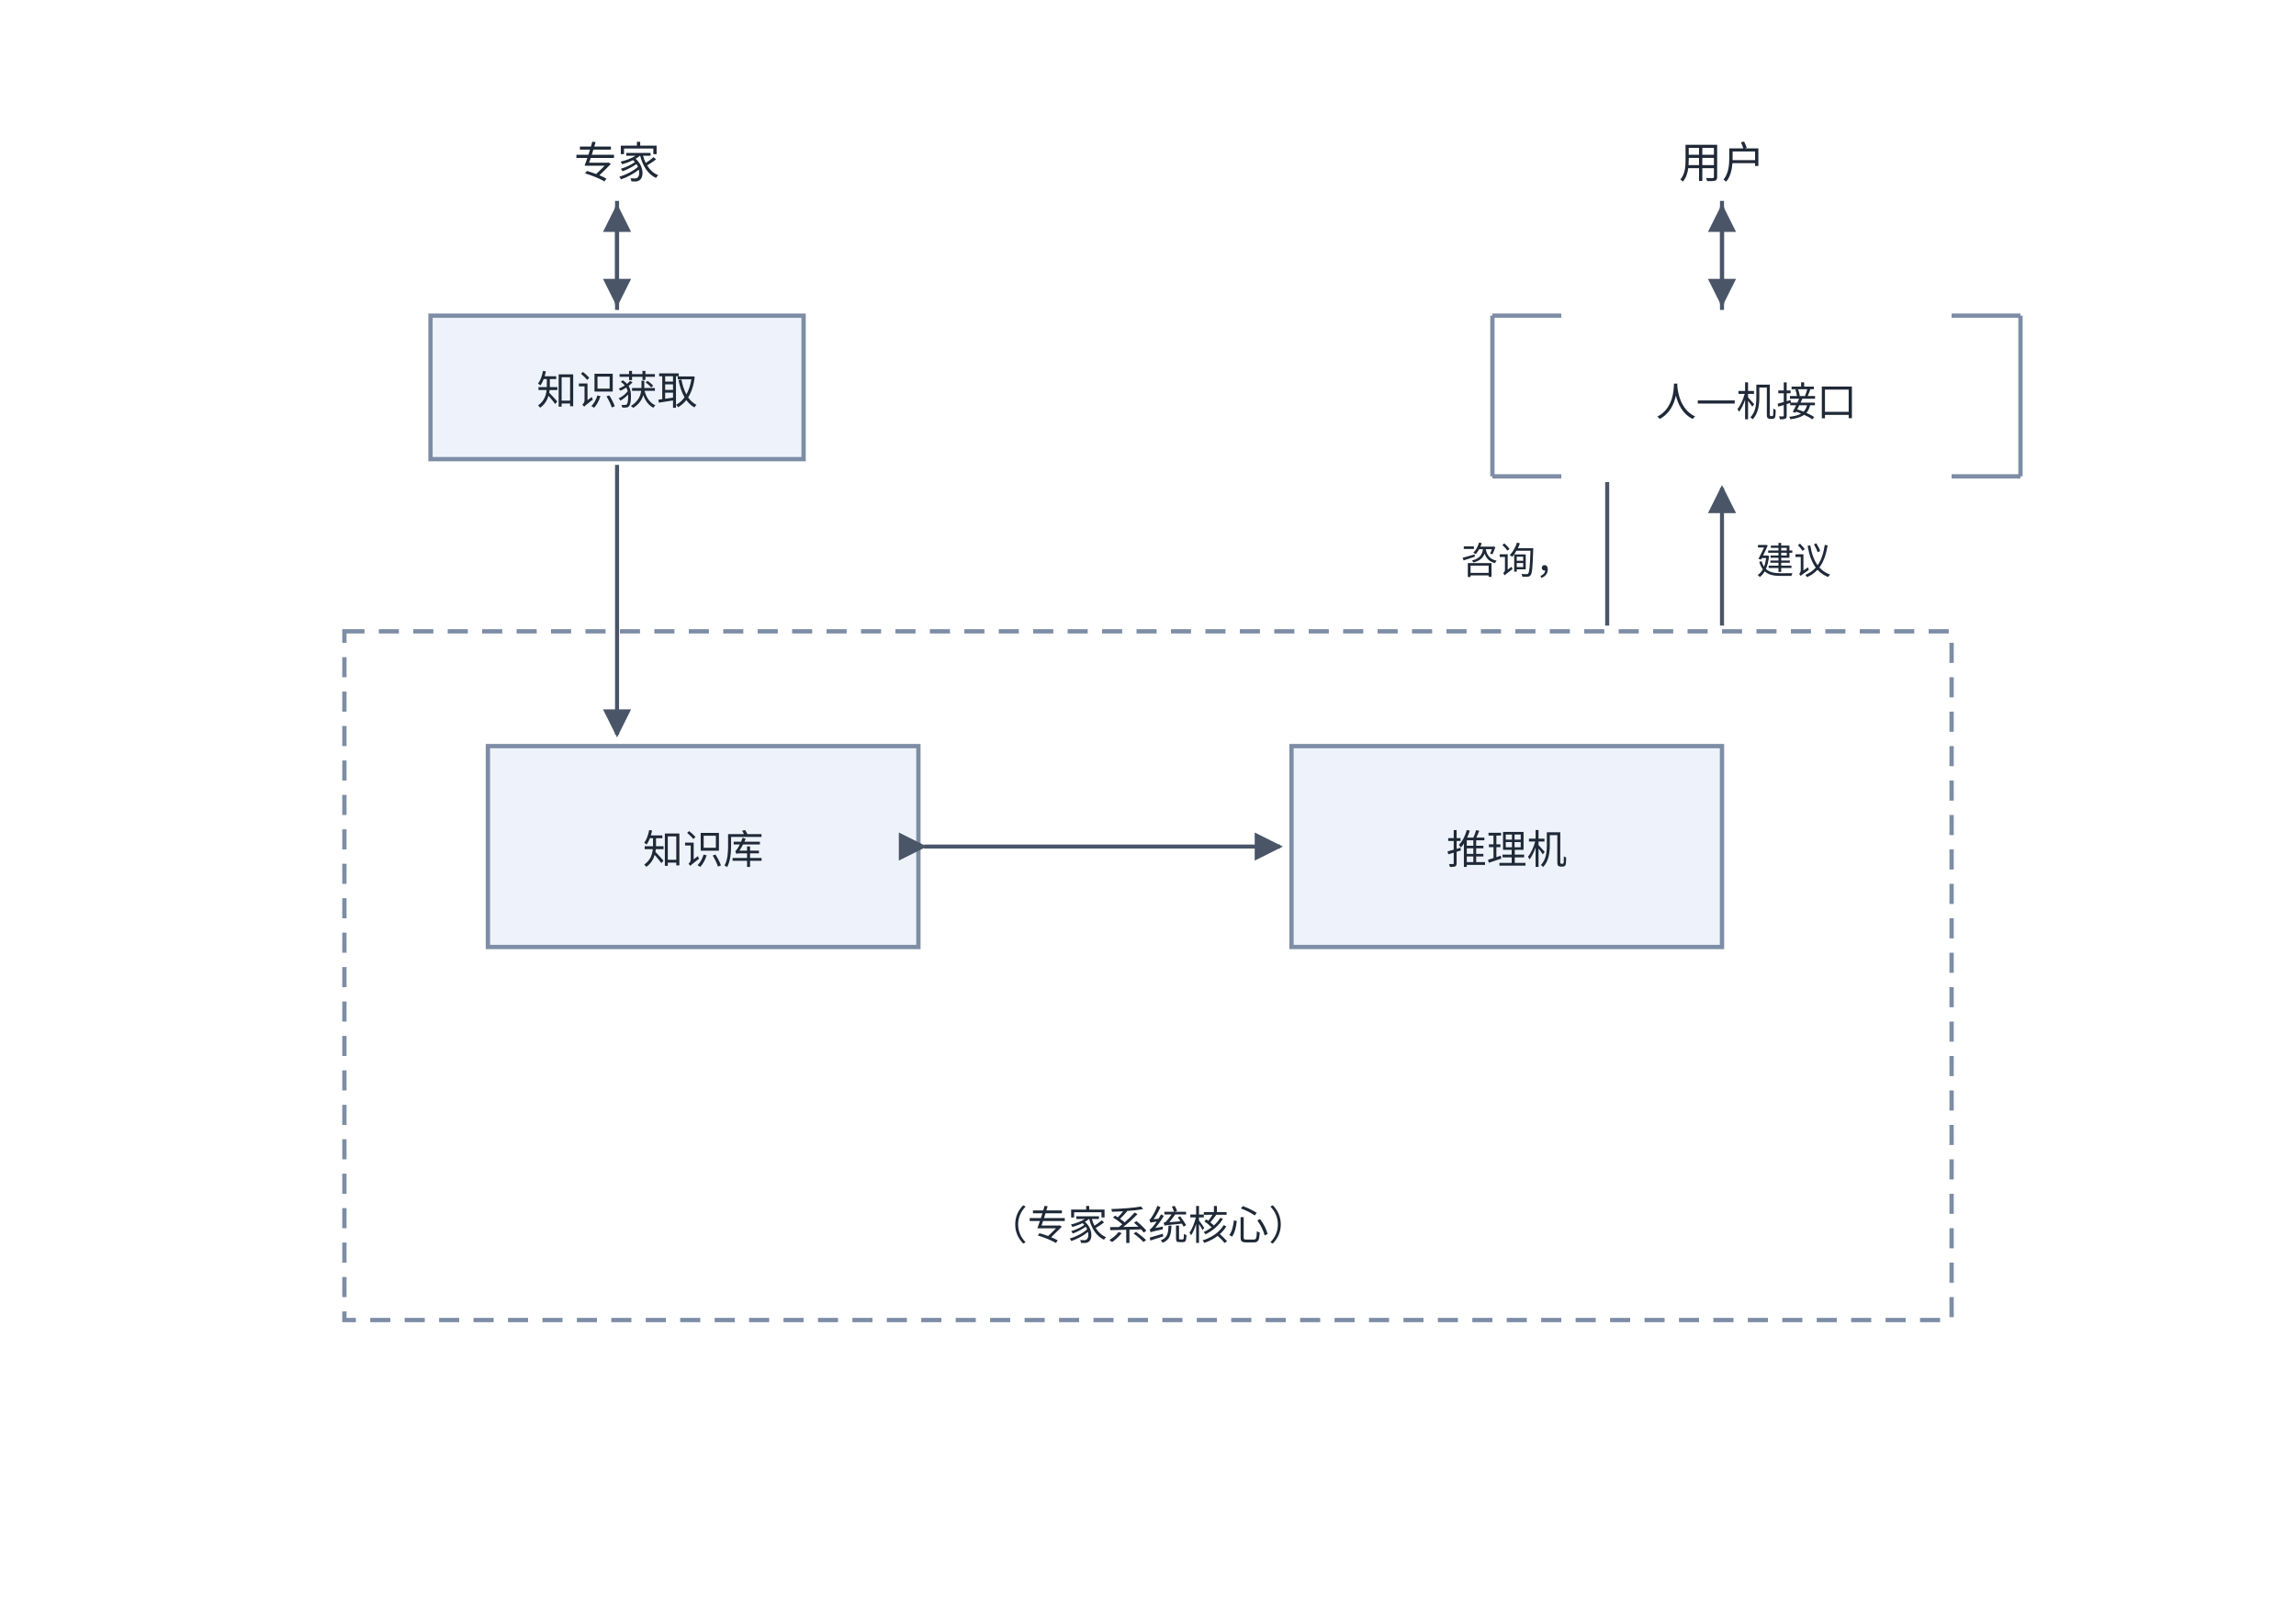
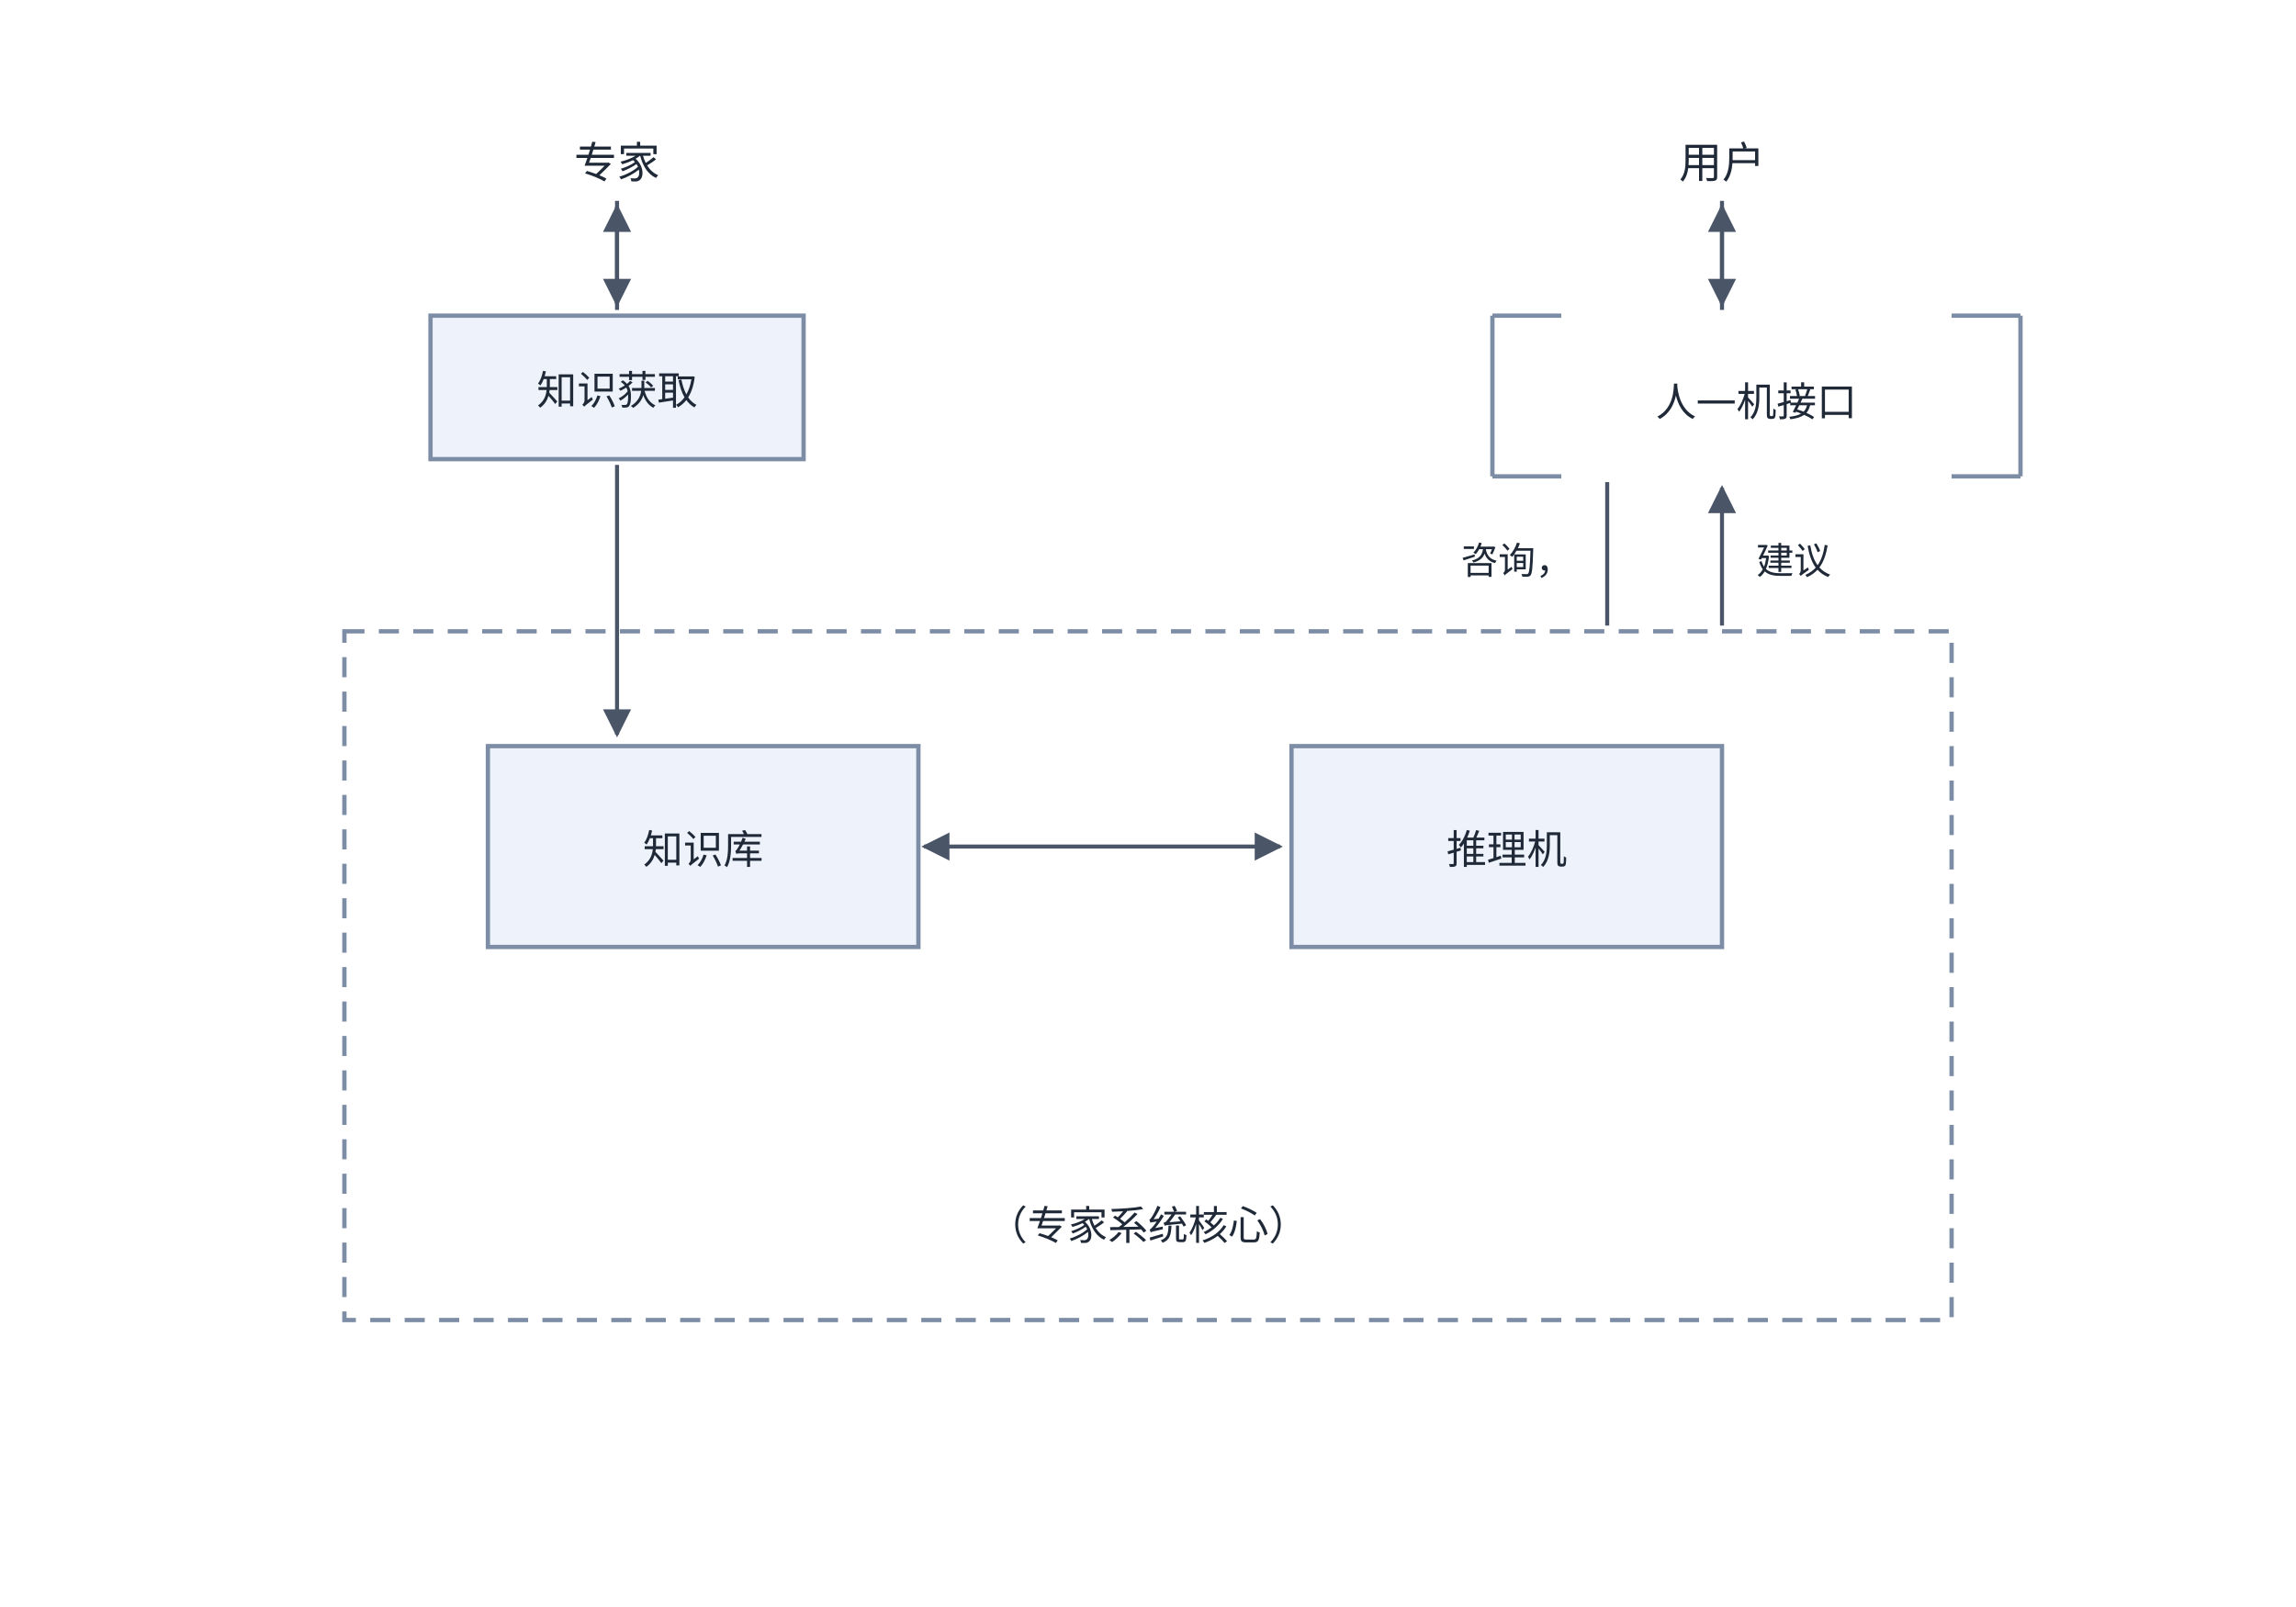
<svg xmlns="http://www.w3.org/2000/svg" width="800" height="560" viewBox="0 0 800 560" font-family="sans-serif">
  <rect width="800" height="560" fill="#ffffff" />
  <defs>
-     <marker id="arr" viewBox="0 0 10 10" refX="9" refY="5" markerWidth="7" markerHeight="7" orient="auto">
+     <marker id="arr" viewBox="0 0 10 10" refX="9" refY="5" markerWidth="7" markerHeight="7" orient="auto-start-reverse">
      <path d="M 0 0 L 10 5 L 0 10 Z" fill="#4a5568" />
    </marker>
  </defs>
  <text x="215" y="62" text-anchor="middle" font-size="15" fill="#1f2937">专家</text>
  <text x="600" y="62" text-anchor="middle" font-size="15" fill="#1f2937">用户</text>
  <rect x="150" y="110" width="130" height="50" fill="#eef3fb" stroke="#7d8da5" stroke-width="1.5" />
  <text x="215" y="141" text-anchor="middle" font-size="14" fill="#1f2937">知识获取</text>
  <path d="M520 110 h24 M520 166 h24 M680 110 h24 M680 166 h24 M520 110 v56 M704 110 v56" fill="none" stroke="#7d8da5" stroke-width="1.5" />
  <text x="612" y="145" text-anchor="middle" font-size="14" fill="#1f2937">人—机接口</text>
  <rect x="120" y="220" width="560" height="240" fill="none" stroke="#7d8da5" stroke-width="1.5" stroke-dasharray="7 5" />
  <rect x="170" y="260" width="150" height="70" fill="#eef3fb" stroke="#7d8da5" stroke-width="1.5" />
  <text x="245" y="301" text-anchor="middle" font-size="14" fill="#1f2937">知识库</text>
  <rect x="450" y="260" width="150" height="70" fill="#eef3fb" stroke="#7d8da5" stroke-width="1.5" />
  <text x="525" y="301" text-anchor="middle" font-size="14" fill="#1f2937">推理机</text>
  <text x="400" y="432" text-anchor="middle" font-size="14" fill="#1f2937">（专家系统核心）</text>
  <g stroke="#4a5568" stroke-width="1.4" fill="none">
    <line x1="215" y1="70" x2="215" y2="106" marker-end="url(#arr)" />
    <line x1="215" y1="108" x2="215" y2="72" marker-end="url(#arr)" />
    <line x1="600" y1="70" x2="600" y2="106" marker-end="url(#arr)" />
    <line x1="600" y1="108" x2="600" y2="72" marker-end="url(#arr)" />
    <line x1="215" y1="162" x2="215" y2="256" marker-end="url(#arr)" />
    <line x1="322" y1="295" x2="446" y2="295" marker-start="url(#arr)" marker-end="url(#arr)" />
    <line x1="560" y1="168" x2="560" y2="218" />
    <line x1="600" y1="218" x2="600" y2="170" marker-end="url(#arr)" />
  </g>
  <text x="548" y="200" text-anchor="end" font-size="13" fill="#1f2937">咨询，</text>
  <text x="612" y="200" font-size="13" fill="#1f2937">建议</text>
</svg>
